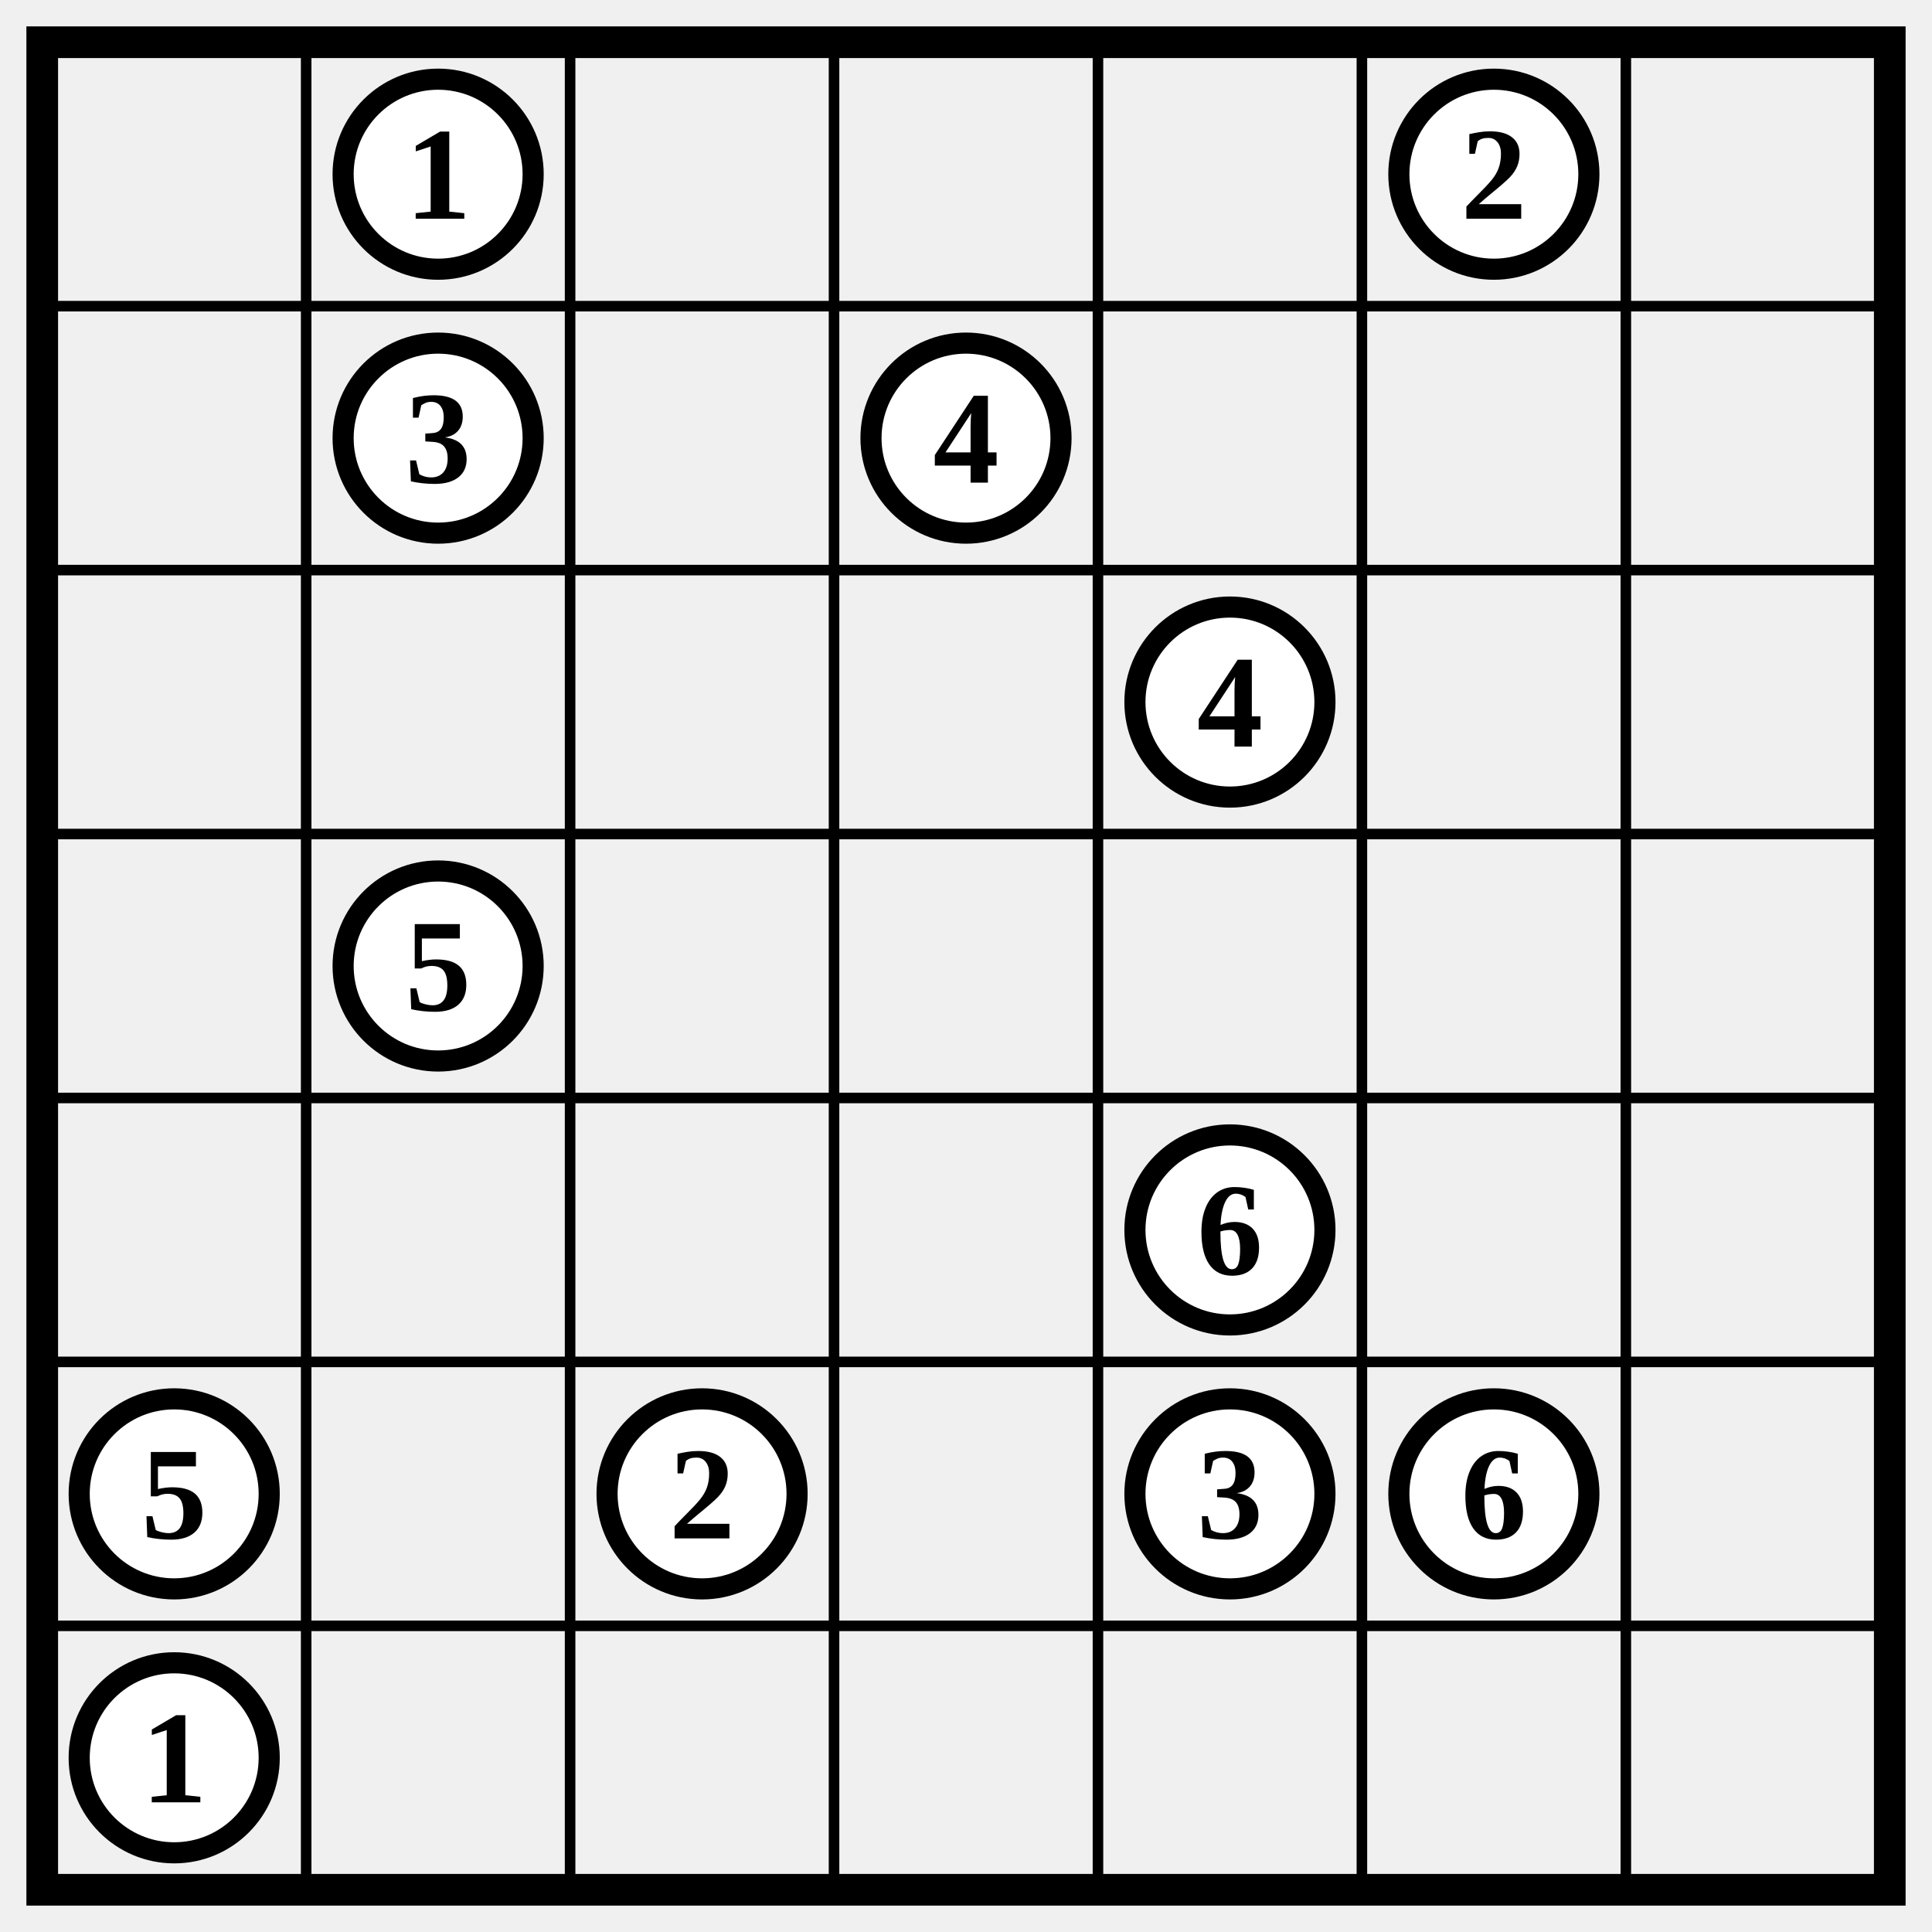
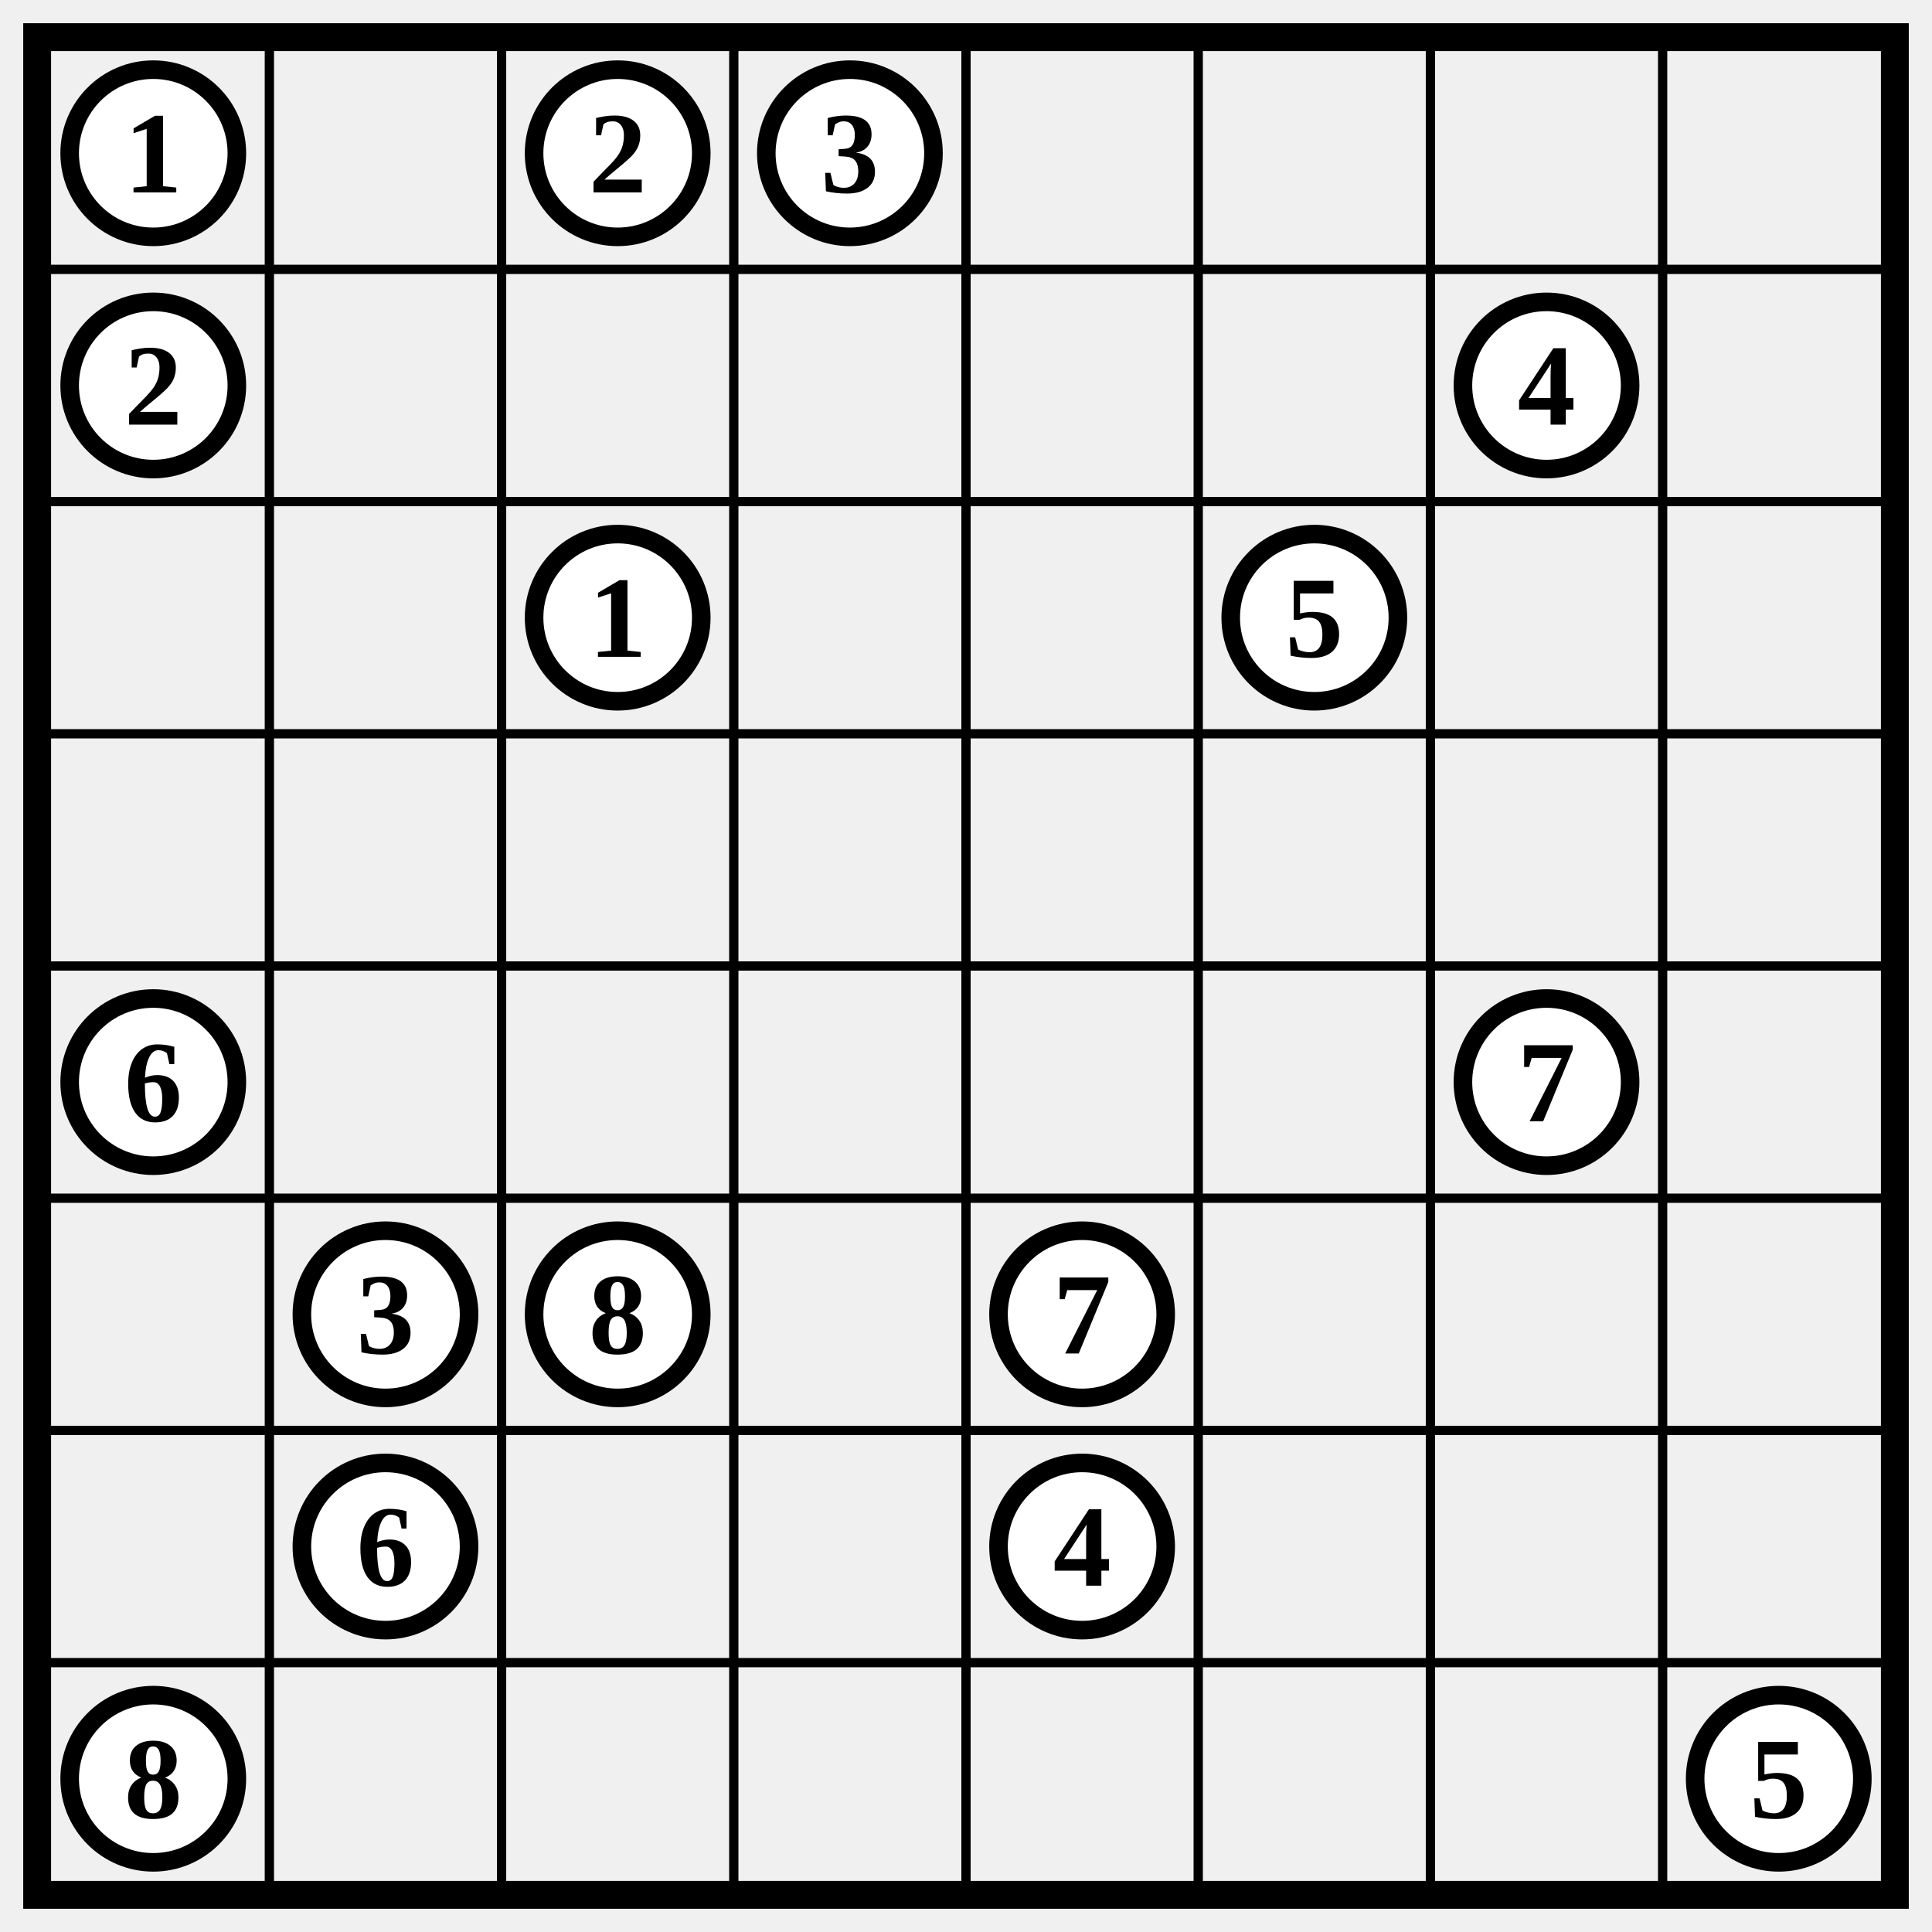
- <svg xmlns="http://www.w3.org/2000/svg" class="p" viewBox="0 0 732 732" preserveAspectRatio="xMidYMid meet" shape-rendering="geometricPrecision">
-   <path d="M16 116H716M16 216H716M16 316H716M16 416H716M16 516H716M16 616H716M116 16V716M216 16V716M316 16V716M416 16V716M516 16V716M616 16V716" fill="none" stroke="#000" stroke-width="4" stroke-linecap="square" />
-   <rect x="16" y="16" width="700" height="700" fill="none" stroke="#000" stroke-width="12" />
-   <circle cx="166" cy="66" r="36" fill="#fff" stroke="#000" stroke-width="8" />
-   <text x="166" y="66" font-size="50" text-anchor="middle" dominant-baseline="central" fill="#000" font-weight="700">1</text>
-   <circle cx="566" cy="66" r="36" fill="#fff" stroke="#000" stroke-width="8" />
-   <text x="566" y="66" font-size="50" text-anchor="middle" dominant-baseline="central" fill="#000" font-weight="700">2</text>
-   <circle cx="166" cy="166" r="36" fill="#fff" stroke="#000" stroke-width="8" />
-   <text x="166" y="166" font-size="50" text-anchor="middle" dominant-baseline="central" fill="#000" font-weight="700">3</text>
-   <circle cx="366" cy="166" r="36" fill="#fff" stroke="#000" stroke-width="8" />
-   <text x="366" y="166" font-size="50" text-anchor="middle" dominant-baseline="central" fill="#000" font-weight="700">4</text>
-   <circle cx="466" cy="266" r="36" fill="#fff" stroke="#000" stroke-width="8" />
-   <text x="466" y="266" font-size="50" text-anchor="middle" dominant-baseline="central" fill="#000" font-weight="700">4</text>
-   <circle cx="166" cy="366" r="36" fill="#fff" stroke="#000" stroke-width="8" />
-   <text x="166" y="366" font-size="50" text-anchor="middle" dominant-baseline="central" fill="#000" font-weight="700">5</text>
-   <circle cx="466" cy="466" r="36" fill="#fff" stroke="#000" stroke-width="8" />
-   <text x="466" y="466" font-size="50" text-anchor="middle" dominant-baseline="central" fill="#000" font-weight="700">6</text>
-   <circle cx="66" cy="566" r="36" fill="#fff" stroke="#000" stroke-width="8" />
-   <text x="66" y="566" font-size="50" text-anchor="middle" dominant-baseline="central" fill="#000" font-weight="700">5</text>
+ <svg xmlns="http://www.w3.org/2000/svg" class="p" viewBox="0 0 832 832" preserveAspectRatio="xMidYMid meet" shape-rendering="geometricPrecision">
+   <path d="M16 116H816M16 216H816M16 316H816M16 416H816M16 516H816M16 616H816M16 716H816M116 16V816M216 16V816M316 16V816M416 16V816M516 16V816M616 16V816M716 16V816" fill="none" stroke="#000" stroke-width="4" stroke-linecap="square" />
+   <rect x="16" y="16" width="800" height="800" fill="none" stroke="#000" stroke-width="12" />
+   <circle cx="66" cy="66" r="36" fill="#fff" stroke="#000" stroke-width="8" />
+   <text x="66" y="66" font-size="50" text-anchor="middle" dominant-baseline="central" fill="#000" font-weight="700">1</text>
+   <circle cx="266" cy="66" r="36" fill="#fff" stroke="#000" stroke-width="8" />
+   <text x="266" y="66" font-size="50" text-anchor="middle" dominant-baseline="central" fill="#000" font-weight="700">2</text>
+   <circle cx="366" cy="66" r="36" fill="#fff" stroke="#000" stroke-width="8" />
+   <text x="366" y="66" font-size="50" text-anchor="middle" dominant-baseline="central" fill="#000" font-weight="700">3</text>
+   <circle cx="66" cy="166" r="36" fill="#fff" stroke="#000" stroke-width="8" />
+   <text x="66" y="166" font-size="50" text-anchor="middle" dominant-baseline="central" fill="#000" font-weight="700">2</text>
+   <circle cx="666" cy="166" r="36" fill="#fff" stroke="#000" stroke-width="8" />
+   <text x="666" y="166" font-size="50" text-anchor="middle" dominant-baseline="central" fill="#000" font-weight="700">4</text>
+   <circle cx="266" cy="266" r="36" fill="#fff" stroke="#000" stroke-width="8" />
+   <text x="266" y="266" font-size="50" text-anchor="middle" dominant-baseline="central" fill="#000" font-weight="700">1</text>
+   <circle cx="566" cy="266" r="36" fill="#fff" stroke="#000" stroke-width="8" />
+   <text x="566" y="266" font-size="50" text-anchor="middle" dominant-baseline="central" fill="#000" font-weight="700">5</text>
+   <circle cx="66" cy="466" r="36" fill="#fff" stroke="#000" stroke-width="8" />
+   <text x="66" y="466" font-size="50" text-anchor="middle" dominant-baseline="central" fill="#000" font-weight="700">6</text>
+   <circle cx="666" cy="466" r="36" fill="#fff" stroke="#000" stroke-width="8" />
+   <text x="666" y="466" font-size="50" text-anchor="middle" dominant-baseline="central" fill="#000" font-weight="700">7</text>
+   <circle cx="166" cy="566" r="36" fill="#fff" stroke="#000" stroke-width="8" />
+   <text x="166" y="566" font-size="50" text-anchor="middle" dominant-baseline="central" fill="#000" font-weight="700">3</text>
  <circle cx="266" cy="566" r="36" fill="#fff" stroke="#000" stroke-width="8" />
-   <text x="266" y="566" font-size="50" text-anchor="middle" dominant-baseline="central" fill="#000" font-weight="700">2</text>
+   <text x="266" y="566" font-size="50" text-anchor="middle" dominant-baseline="central" fill="#000" font-weight="700">8</text>
  <circle cx="466" cy="566" r="36" fill="#fff" stroke="#000" stroke-width="8" />
-   <text x="466" y="566" font-size="50" text-anchor="middle" dominant-baseline="central" fill="#000" font-weight="700">3</text>
-   <circle cx="566" cy="566" r="36" fill="#fff" stroke="#000" stroke-width="8" />
-   <text x="566" y="566" font-size="50" text-anchor="middle" dominant-baseline="central" fill="#000" font-weight="700">6</text>
-   <circle cx="66" cy="666" r="36" fill="#fff" stroke="#000" stroke-width="8" />
-   <text x="66" y="666" font-size="50" text-anchor="middle" dominant-baseline="central" fill="#000" font-weight="700">1</text>
+   <text x="466" y="566" font-size="50" text-anchor="middle" dominant-baseline="central" fill="#000" font-weight="700">7</text>
+   <circle cx="166" cy="666" r="36" fill="#fff" stroke="#000" stroke-width="8" />
+   <text x="166" y="666" font-size="50" text-anchor="middle" dominant-baseline="central" fill="#000" font-weight="700">6</text>
+   <circle cx="466" cy="666" r="36" fill="#fff" stroke="#000" stroke-width="8" />
+   <text x="466" y="666" font-size="50" text-anchor="middle" dominant-baseline="central" fill="#000" font-weight="700">4</text>
+   <circle cx="66" cy="766" r="36" fill="#fff" stroke="#000" stroke-width="8" />
+   <text x="66" y="766" font-size="50" text-anchor="middle" dominant-baseline="central" fill="#000" font-weight="700">8</text>
+   <circle cx="766" cy="766" r="36" fill="#fff" stroke="#000" stroke-width="8" />
+   <text x="766" y="766" font-size="50" text-anchor="middle" dominant-baseline="central" fill="#000" font-weight="700">5</text>
</svg>
